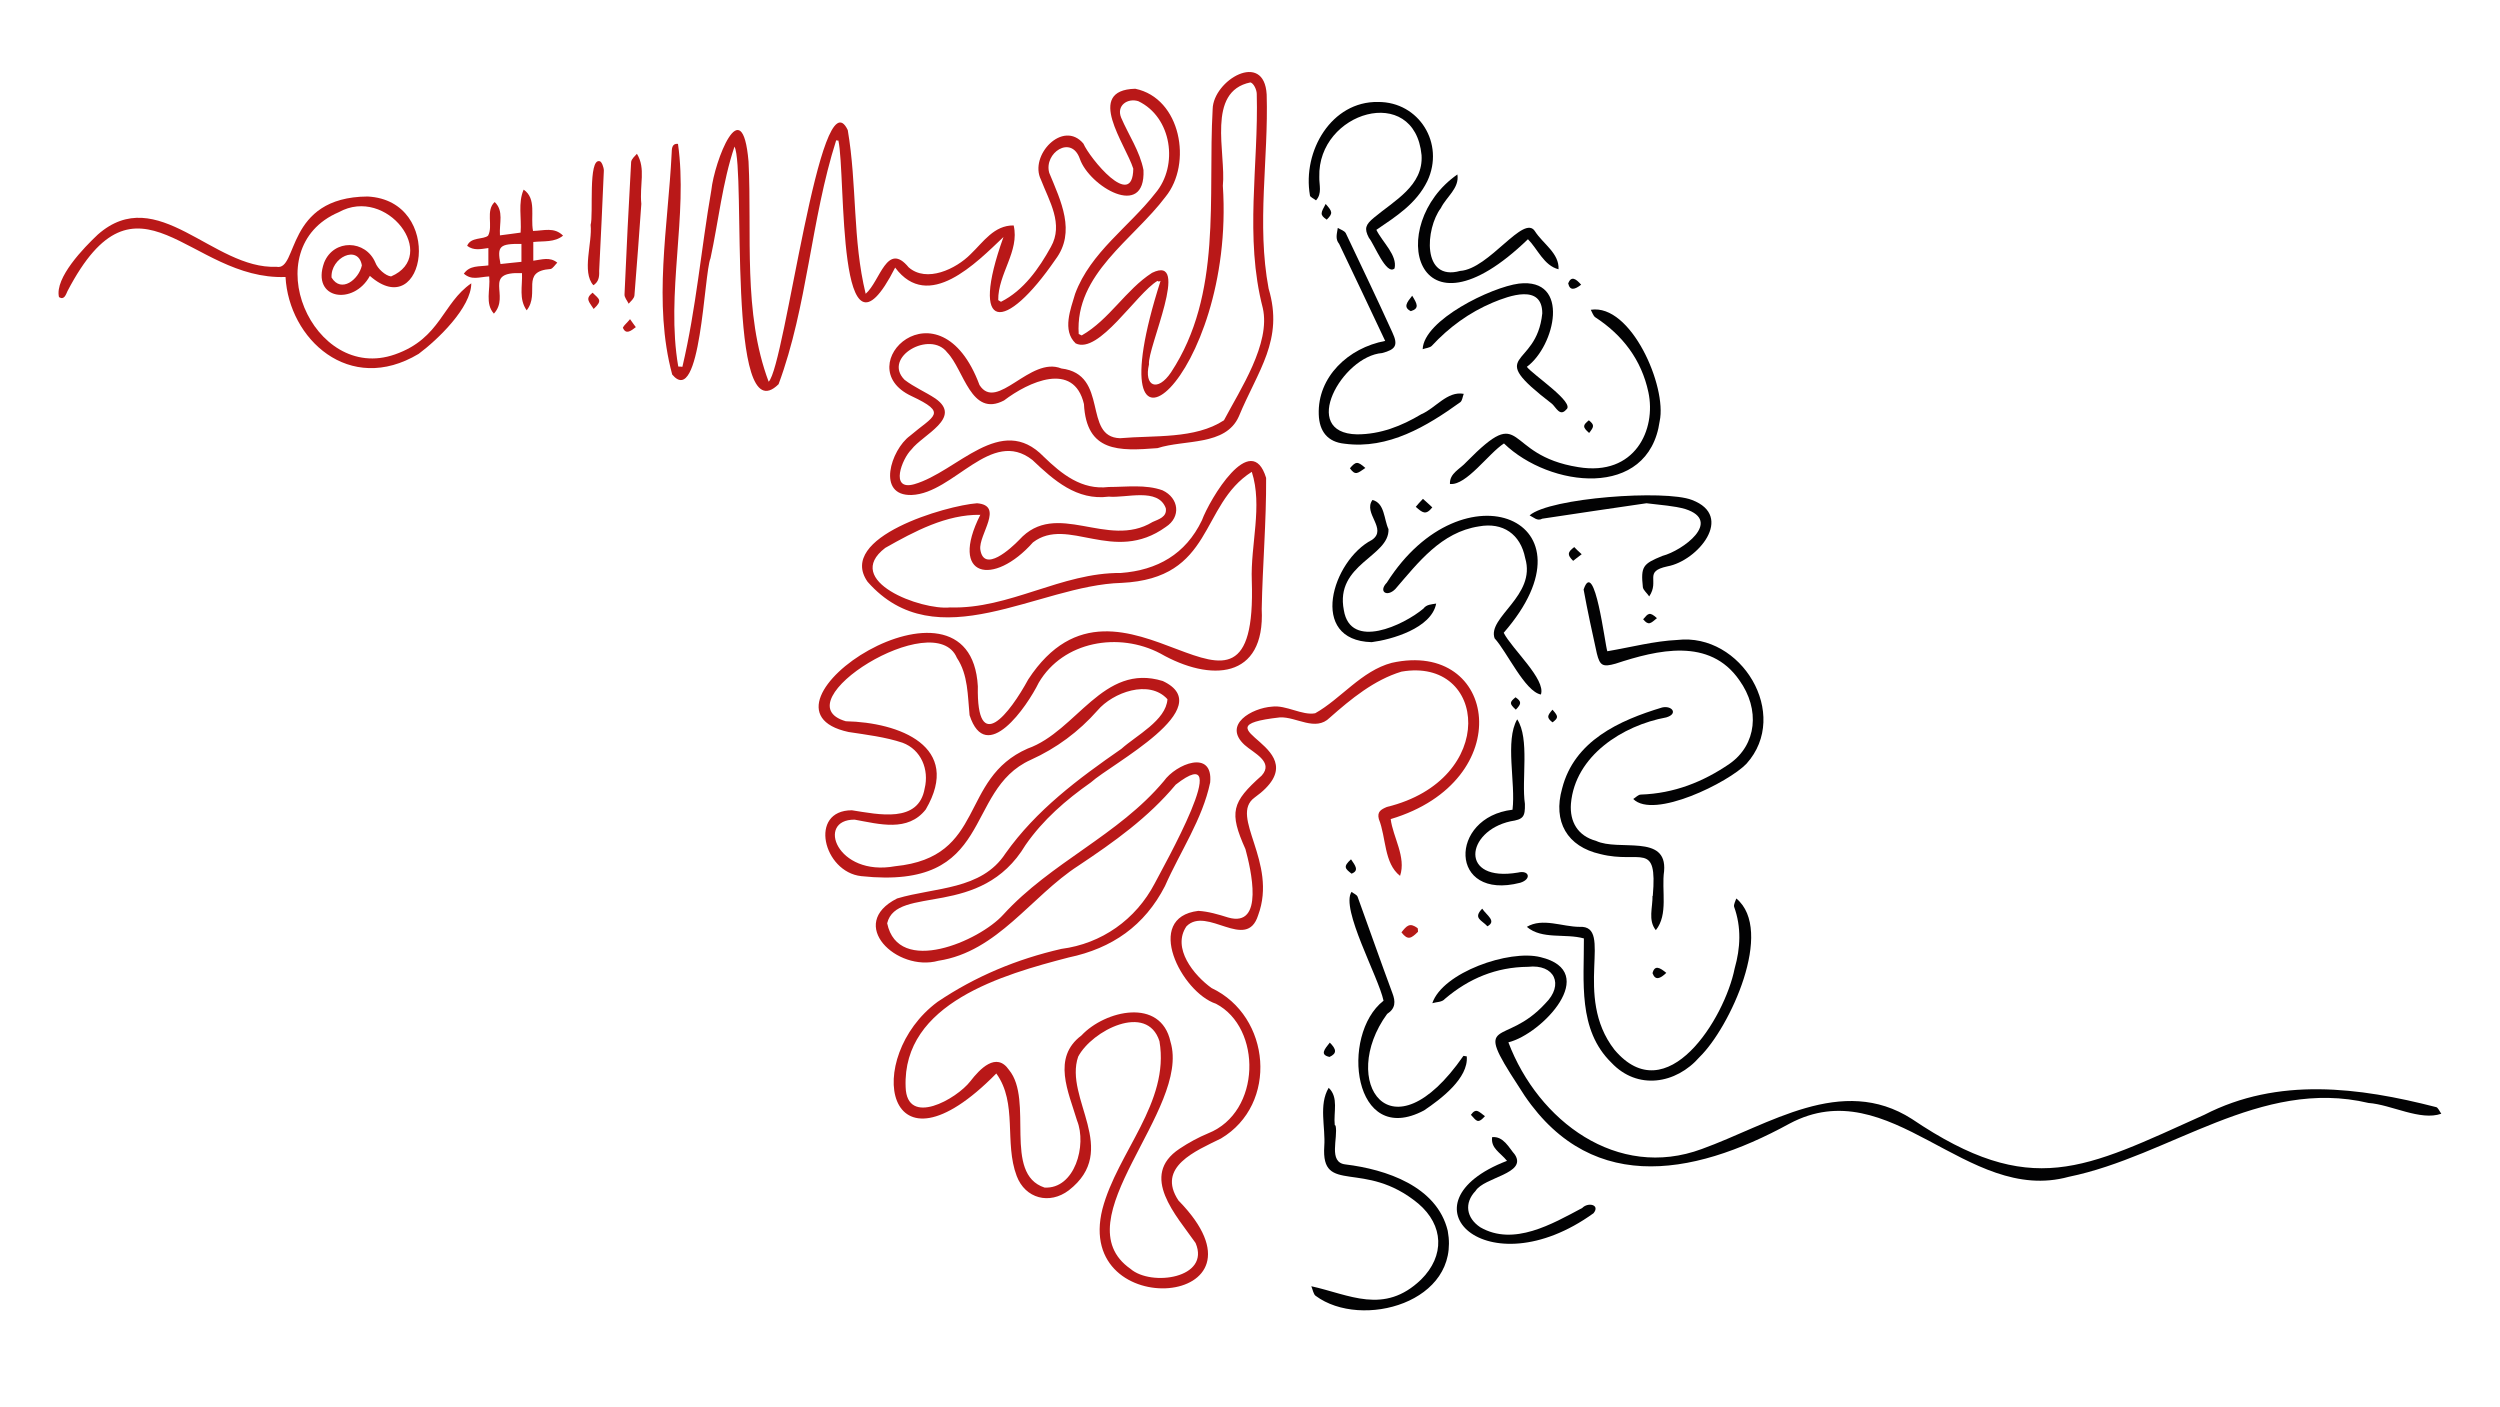
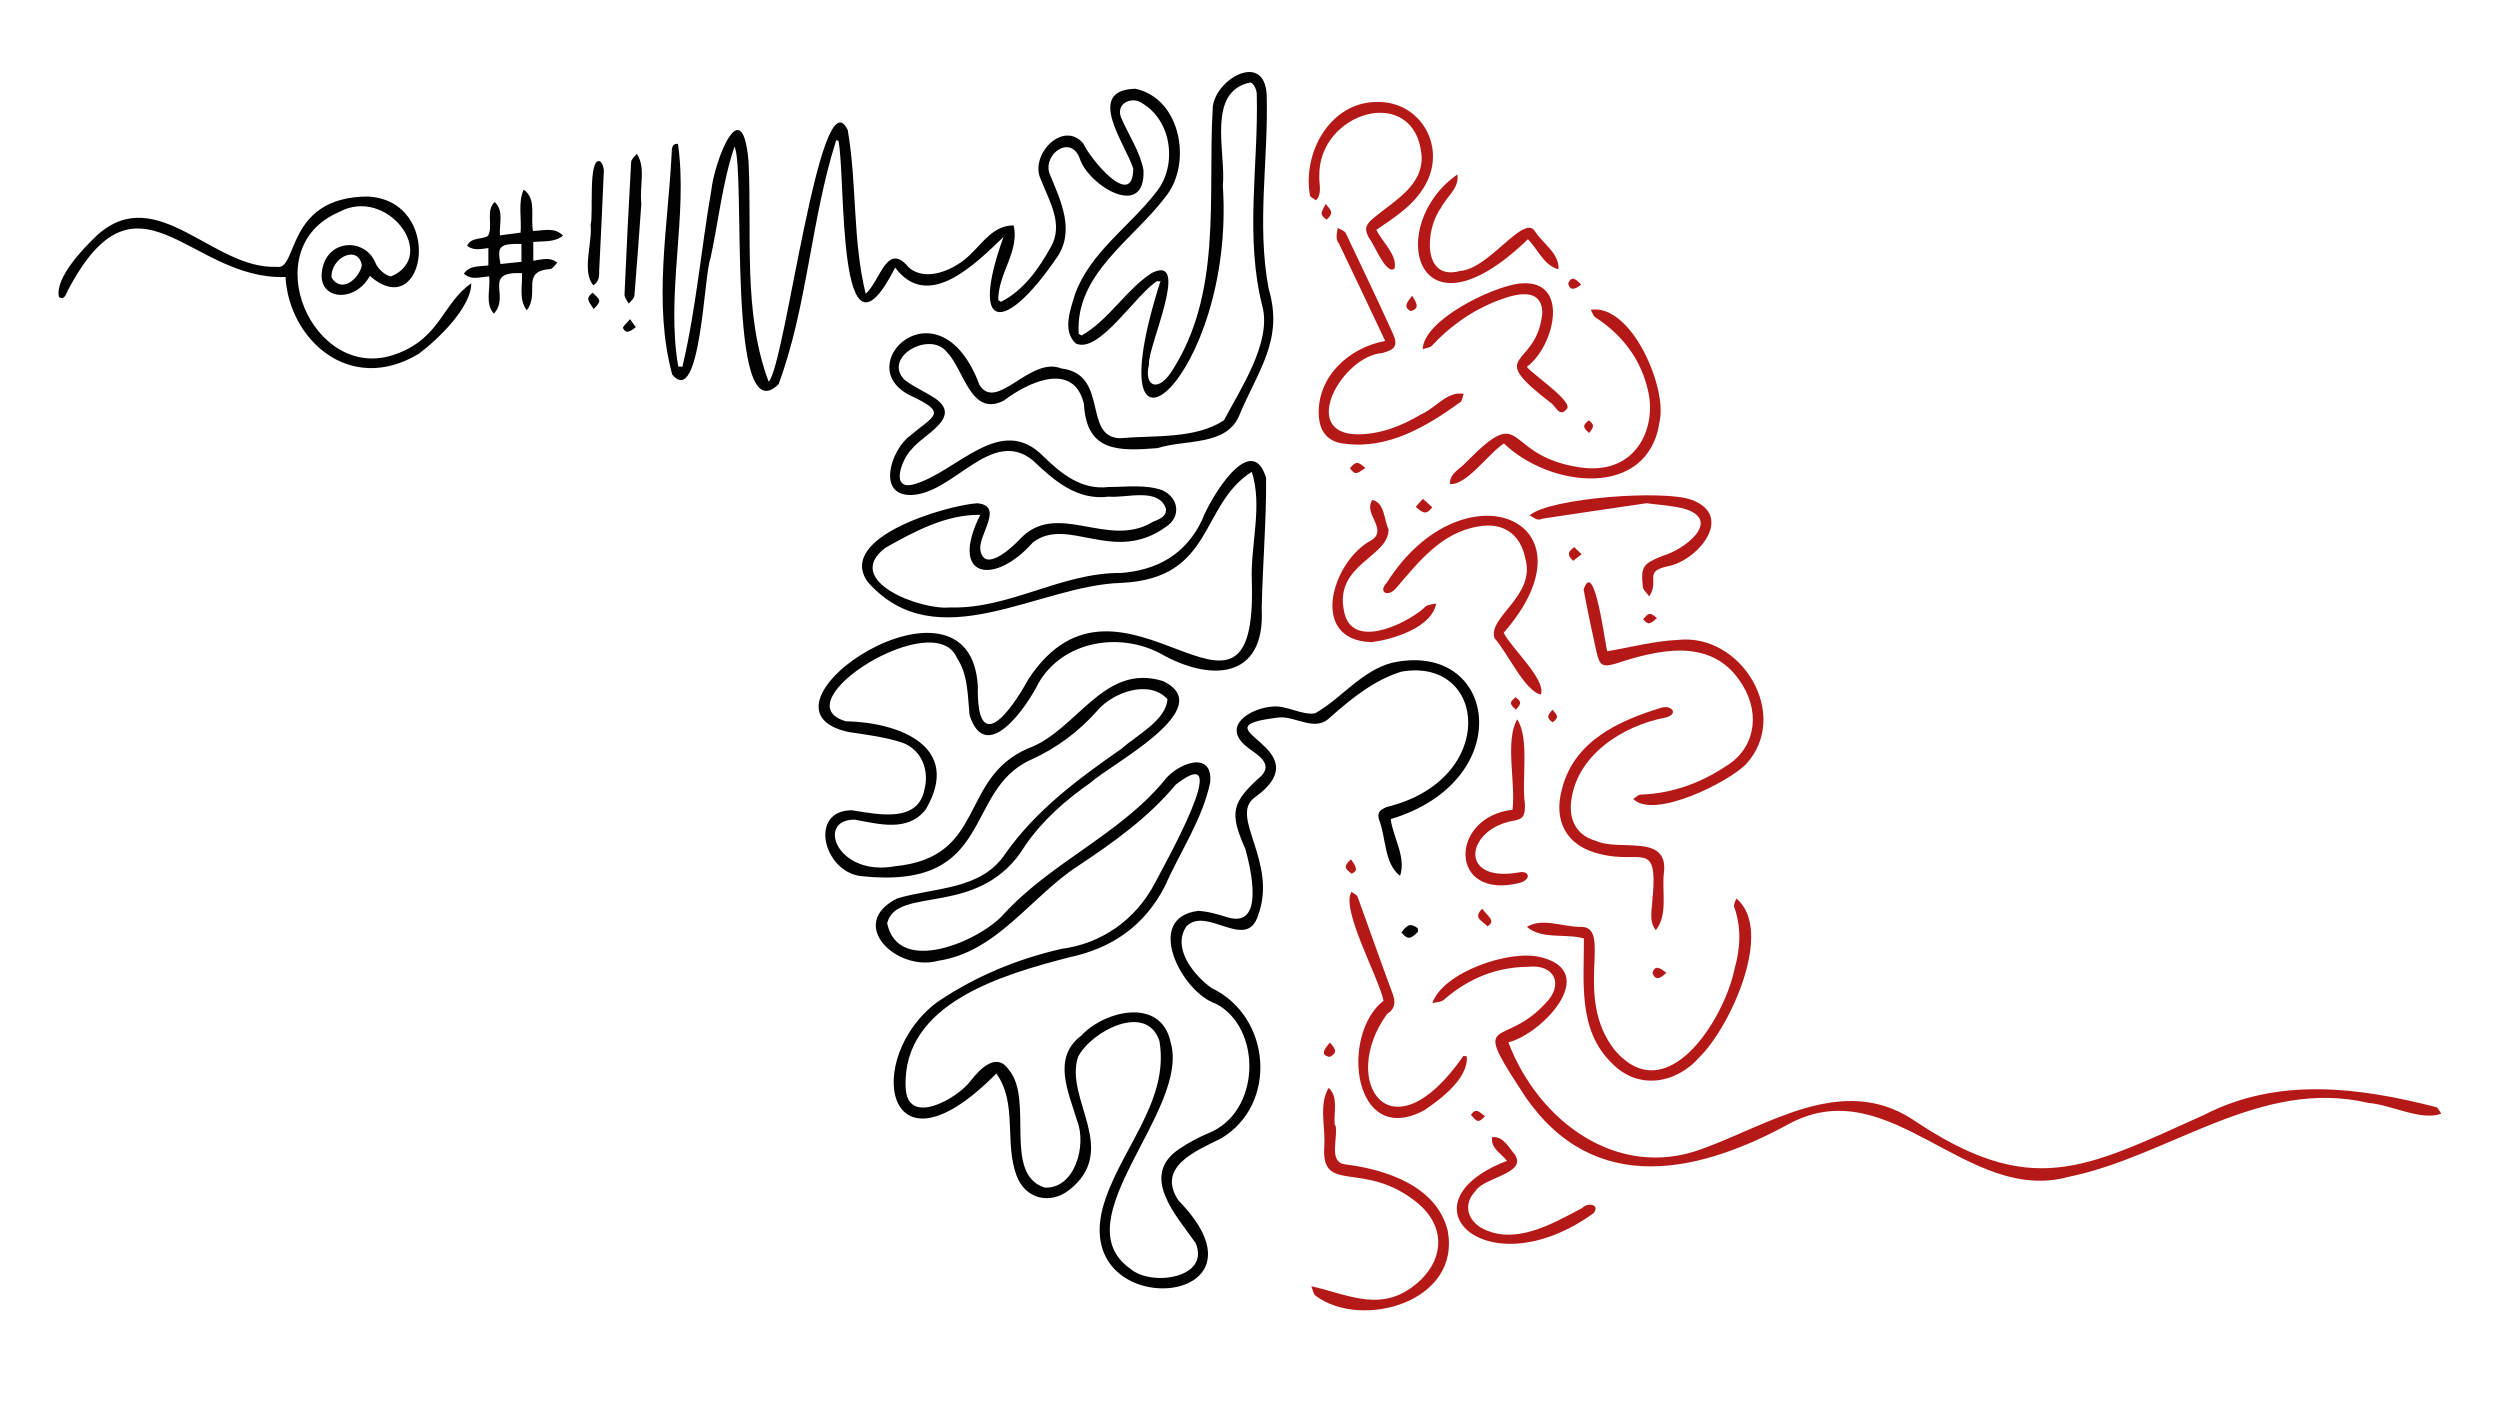
<svg xmlns="http://www.w3.org/2000/svg" version="1.1" id="Capa_1" x="0px" y="0px" viewBox="0 0 907.1 510.2" style="enable-background:new 0 0 907.1 510.2;" xml:space="preserve">
  <style type="text/css">
- 	.st0{fill:#B91818;}
- 	.st1{fill:#020203;}
- 	.st2{fill:#B51917;}
+ 	.st0{fill:#020203;}
+ 	.st1{fill:#B51917;}
</style>
  <g id="Capa_1_00000047757810298770706470000016981699959906122687_">
-     <path class="st0" d="M420,101.9c-7.7,4.6-21.3,26.8-29.7,22.7c-5-4.7-1.8-12.5-0.2-18c5.6-15.1,19.6-24.3,29.1-36.5   c8.5-10,6-27.6-6.2-33.4c-3.9-1.2-8,1.6-6.2,6c2.7,6.3,6.8,12.2,8.1,19c0.8,18.1-19.7,5.9-23.1-4.1c-3.1-8.8-13.1-2.1-11.1,5.1   c4.2,10.2,9.8,21.4,2.3,31.4c-18.4,26.8-31.4,26.7-18.9-8.1c-9.9,9.4-27.2,27.3-39.3,11.1c-21.4,42.1-17.8-33.7-20.6-46.1   c-0.2,0-0.6,0-0.8-0.1c-9.2,28.9-10.4,60.2-20.9,88.5c-19.1,18.9-11.8-78.3-16-86.2c-4.4,13.1-5.8,27.1-8.7,40.5   c-2.4,5.6-3.5,54.6-13.9,42.2c-7-26-1.5-53.7-0.2-80.2c0.1-1.5-0.1-3.7,2.3-3.5c3.7,25.9-4.5,54.3,0.1,80.8c0.5,0,1,0,1.5,0.1   c5-21.2,6.8-42.8,10.5-64.1c1.1-10.4,11.2-36.9,13.5-10.4c1.3,26.5-2.1,54.9,7.3,79.9c6-5.8,18.7-112.4,28.7-91.3   c3.4,19.9,1.7,39.7,6.5,59.4c5.3-4.6,7.7-19.2,15.6-9.6c6.5,5.7,17.2,0.6,22.5-4.8c4.6-4.4,8.5-10.5,15.6-10.4   c2.2,9.4-5.7,17.5-5.6,27.1c0.4,0.2,0.7,0.5,1,0.6c8.2-4.1,13.8-12.1,18.1-19.9c4.7-8.3-0.6-16.6-3.6-24.4   c-4.4-8.8,8-21.9,15.4-13.1c2.3,5.3,17.9,24.4,18.1,9.1c-2.8-8.9-17.7-28.5,0.7-29c16.6,3.4,20.8,27.2,11,39.2   C411.2,87,390,99.4,391.4,121.2c0.4,0.1,0.7,0.4,1.1,0.5c10-5.7,16-16.6,25.5-22.7c14.3-7-1.8,27.3-1.1,33.2c-1.9,8,3.1,10.2,8,2.9   c18.7-28.4,13.3-63.5,15.1-95.5c0.2-10.5,18.7-21.4,19.6-5.3c0.7,23.5-3.7,46.9,0.7,70.4c5.6,18.7-3.9,29.7-10.8,46.4   c-4.8,10.8-19.7,8.3-29.5,11.5c-14.1,1.1-25.8,1.5-26.7-16c-3.7-15.7-20.2-8-29-1.3c-12,6.3-14.5-11.1-20.6-17.4   c-6.2-8.2-23.6,1.7-15.5,9.9c3.5,2.7,7.6,4.4,11.2,6.8c10,7-4.6,13.1-8.7,18.5c-3.4,3.3-8,15.1,1,12.6c15.7-4.5,31.4-26.1,47-10   c6.5,6.3,13.8,12.2,23.6,11c6.4,0,13.4-1,19.5,1.2c6,2.8,6.8,9.7,1.2,13.3c-19,13.7-35.5-4.1-48.2,5.6   c-14.3,16.1-30.6,12.8-19.1-10c-12.3-0.2-23.9,6-34.5,12c-15.7,12,13.1,22.7,23.5,21.6c21.5,0.7,40.4-12.7,62-12.5   c13.2-1,23.5-6.8,29.4-19.1c2.8-7.6,17.9-33.1,23.3-15.4c0.1,15.8-1.3,31.8-1.6,47.6c1.3,25.6-18.6,26.5-36.8,16.1   c-15-7.9-35.2-4.5-44.1,10.6c-4.2,8.6-19.1,30.3-25.1,11.8c-0.7-7-0.5-14.7-4.6-20.8c-8-19-64.1,16.2-40.3,23   c19.3,0.4,42.4,9.1,29,32c-6.5,8.3-16.9,5.3-25.8,3.7c-14.1-0.1-6.5,20.8,14.7,16.9c33.2-3.3,23-31.7,48.1-42.7   c17.8-6.3,27.3-31.2,49-24.5c20.7,9.7-18.6,30-26.1,36.8c-9.1,6.4-17.3,13.5-23.7,22.7c-16.2,27.1-46.8,14.3-50.2,28.4   c4,19.2,33.4,6.5,42.1-3.1c17.3-19,41.8-28.8,58.3-48.5c4.4-6.2,17.9-11.7,16.8,0.5c-2.8,13.4-10.9,25.1-16.4,37.6   c-7.4,14.4-19.2,22.6-34.9,25.9c-23.9,6.2-60.4,16.6-59.2,47c0.4,14.6,18.5,4.4,23.5-2.1c3.4-4.4,9.4-10.8,14-4.1   c9.1,11-2.3,37.7,12.9,42.7c11,0.6,15.4-15.4,11.8-24.3c-3.1-10.4-9.2-22.8,1.6-30.9c8.5-9.1,28.8-13.9,32.3,2.3   c7.5,24.7-39.8,64.7-14.5,82.4c7.5,6.5,29.1,3.4,23.6-9.4c-6.9-9.9-20.6-24.4-5.8-34.2c3.3-2.2,6.8-4.1,10.4-5.6   c19.3-7.7,19.5-38.3,2.8-47c-12.5-4.1-26.4-31.3-6.4-33.7c3.6,0.2,7.3,1.3,10.8,2.4c13.4,3.9,8.2-17.8,6.3-24.8   c-6-13.4-5-17,5.9-26.7c4.5-5-3-8.2-6.2-11.1c-8.1-7.4,2.7-13.4,9.9-13.9c5.1-0.7,11,3.3,15.7,2.4c9.3-5.2,16.8-15.4,27.8-18.3   c38.4-8.5,46.1,42.8-0.4,56.7c0.8,6.5,5.7,13.8,3.4,20.6c-5.9-4.6-5-13.9-7.7-20.6c-0.7-2.7,0.8-3.5,2.9-4.4   c40.6-9.9,36.4-54.5,5.3-49.1c-9.9,3-18.3,9.9-26,16.7c-5.2,5.2-12.1-0.4-18.1-0.1c-33,3.7,16.7,10.5-9.2,29.1   c-9.3,6.8,8.5,23.3,1.3,42.7c-4.2,13.3-18.6-3.5-26,4c-5.4,7.9,2.7,17.8,9.1,22.4c21.6,10.2,24.3,42.2,3.4,54.6   c-9.1,4.5-23.5,10.3-15.4,22.5c38,38.8-38.1,44.9-27.6,3.1c5.4-20.6,24.5-38.6,20.7-60.9c-4.5-14.1-24.5-3.9-29.5,5.6   c-5.2,15.2,15.4,33.9-3.4,48.5c-7,5.3-15.8,3-18.9-5.2c-4.6-12.1,0.4-26.4-7.4-37.2c-40.4,41.1-48.6-5.8-21.3-26   c13.8-9.3,28.8-15.5,44.9-19.2c14.6-1.9,27-10.6,33.9-23.8c2.7-5.3,29.9-53.2,7.6-35.8c-10,12-22.4,20.8-35.3,29.4   c-17.2,11.1-29.3,31.2-50.8,34.5c-15.1,4.2-33.4-13.3-15-22.6c13.7-4.1,30.6-3,39.3-16.3c11.2-15.8,26.4-27.1,42.1-38   c5.3-4.8,16.2-10.3,16.7-18c-6.6-7.3-19.8-2.5-25.4,4.1c-6.8,7.7-14.9,13.7-24.2,17.9c-24.8,11.2-12.7,47.4-61.5,42.2   c-13.8-1.5-19.2-23.9-3.4-23.9c9.7,1.5,24.2,4.8,26.4-7.9c1.7-6.9-1.3-14.1-8-16.6c-6.3-2.1-13.1-2.9-19.6-3.9   c-40.3-8.7,44.2-64.9,46.9-16.6c-0.5,25.6,11.6,9.8,18.3-2.5c33.6-51.3,83.4,34.1,81.1-35.8c-0.5-13.1,4-27.1,0-39.5   c-19.1,12.1-13.5,38.7-47.3,40.3c-30.1,0.8-67.1,28-92.1-0.4c-11.4-16.2,28.7-27.7,39.7-28.5c10,0.8,0.5,11.4,1.2,16.8   c1.3,8.6,11.1-0.4,14.1-3.5c13.5-14.9,32,3.5,48.4-6.5c2.2-1,5.3-1.8,4.8-5c-2.8-7.6-14.4-3.6-20.7-4.2   c-11.6,1.5-19.9-5.9-27.7-13.3c-15-11.8-28.5,12.1-43.8,12.7c-12.9,0.4-7.5-16.4-0.7-21.4c8.8-7.5,14-8.2,0.6-14.5   c-23.3-10.9,10.2-43,24.7-4c6.3,9.9,18.4-10.6,29.7-6c17.5,2.1,7.6,24.9,21.3,25.3c12.3-1.1,27.2,0.4,37.7-6.5   c5.9-11.2,17-27.8,14.1-40.7C451.5,86,456.7,60,456,34.1c0-1.5-1.1-3.9-2.3-4.2c-16.1,3.3-8.8,25.6-10,37.5   c4.6,70-48,113.8-22.6,34.5C420.4,102.3,420.2,102.1,420,101.9z" />
+     <path class="st0" d="M420,101.9c-7.7,4.6-21.3,26.8-29.7,22.7c-5-4.7-1.8-12.5-0.2-18c5.6-15.1,19.6-24.3,29.1-36.5   c8.5-10,6-27.6-6.2-33.4c-3.9-1.2-8,1.6-6.2,6c2.7,6.3,6.8,12.2,8.1,19c0.8,18.1-19.7,5.9-23.1-4.1c-3.1-8.8-13.1-2.1-11.1,5.1   c4.2,10.2,9.8,21.4,2.3,31.4c-18.4,26.8-31.4,26.7-18.9-8.1c-9.9,9.4-27.2,27.3-39.3,11.1C303.4,139.2,307,63.4,304.2,51   c-0.2,0-0.6,0-0.8-0.1c-9.2,28.9-10.4,60.2-20.9,88.5c-19.1,18.9-11.8-78.3-16-86.2c-4.4,13.1-5.8,27.1-8.7,40.5   c-2.4,5.6-3.5,54.6-13.9,42.2c-7-26-1.5-53.7-0.2-80.2c0.1-1.5-0.1-3.7,2.3-3.5c3.7,25.9-4.5,54.3,0.1,80.8c0.5,0,1,0,1.5,0.1   c5-21.2,6.8-42.8,10.5-64.1c1.1-10.4,11.2-36.9,13.5-10.4c1.3,26.5-2.1,54.9,7.3,79.9c6-5.8,18.7-112.4,28.7-91.3   c3.4,19.9,1.7,39.7,6.5,59.4c5.3-4.6,7.7-19.2,15.6-9.6c6.5,5.7,17.2,0.6,22.5-4.8c4.6-4.4,8.5-10.5,15.6-10.4   c2.2,9.4-5.7,17.5-5.6,27.1c0.4,0.2,0.7,0.5,1,0.6c8.2-4.1,13.8-12.1,18.1-19.9c4.7-8.3-0.6-16.6-3.6-24.4   c-4.4-8.8,8-21.9,15.4-13.1c2.3,5.3,17.9,24.4,18.1,9.1c-2.8-8.9-17.7-28.5,0.7-29c16.6,3.4,20.8,27.2,11,39.2   c-11.7,15.6-32.9,28-31.5,49.8c0.4,0.1,0.7,0.4,1.1,0.5c10-5.7,16-16.6,25.5-22.7c14.3-7-1.8,27.3-1.1,33.2c-1.9,8,3.1,10.2,8,2.9   c18.7-28.4,13.3-63.5,15.1-95.5c0.2-10.5,18.7-21.4,19.6-5.3c0.7,23.5-3.7,46.9,0.7,70.4c5.6,18.7-3.9,29.7-10.8,46.4   c-4.8,10.8-19.7,8.3-29.5,11.5c-14.1,1.1-25.8,1.5-26.7-16c-3.7-15.7-20.2-8-29-1.3c-12,6.3-14.5-11.1-20.6-17.4   c-6.2-8.2-23.6,1.7-15.5,9.9c3.5,2.7,7.6,4.4,11.2,6.8c10,7-4.6,13.1-8.7,18.5c-3.4,3.3-8,15.1,1,12.6c15.7-4.5,31.4-26.1,47-10   c6.5,6.3,13.8,12.2,23.6,11c6.4,0,13.4-1,19.5,1.2c6,2.8,6.8,9.7,1.2,13.3c-19,13.7-35.5-4.1-48.2,5.6   c-14.3,16.1-30.6,12.8-19.1-10c-12.3-0.2-23.9,6-34.5,12c-15.7,12,13.1,22.7,23.5,21.6c21.5,0.7,40.4-12.7,62-12.5   c13.2-1,23.5-6.8,29.4-19.1c2.8-7.6,17.9-33.1,23.3-15.4c0.1,15.8-1.3,31.8-1.6,47.6c1.3,25.6-18.6,26.5-36.8,16.1   c-15-7.9-35.2-4.5-44.1,10.6c-4.2,8.6-19.1,30.3-25.1,11.8c-0.7-7-0.5-14.7-4.6-20.8c-8-19-64.1,16.2-40.3,23   c19.3,0.4,42.4,9.1,29,32c-6.5,8.3-16.9,5.3-25.8,3.7c-14.1-0.1-6.5,20.8,14.7,16.9c33.2-3.3,23-31.7,48.1-42.7   c17.8-6.3,27.3-31.2,49-24.5c20.7,9.7-18.6,30-26.1,36.8c-9.1,6.4-17.3,13.5-23.7,22.7c-16.2,27.1-46.8,14.3-50.2,28.4   c4,19.2,33.4,6.5,42.1-3.1c17.3-19,41.8-28.8,58.3-48.5c4.4-6.2,17.9-11.7,16.8,0.5c-2.8,13.4-10.9,25.1-16.4,37.6   c-7.4,14.4-19.2,22.6-34.9,25.9c-23.9,6.2-60.4,16.6-59.2,47c0.4,14.6,18.5,4.4,23.5-2.1c3.4-4.4,9.4-10.8,14-4.1   c9.1,11-2.3,37.7,12.9,42.7c11,0.6,15.4-15.4,11.8-24.3c-3.1-10.4-9.2-22.8,1.6-30.9c8.5-9.1,28.8-13.9,32.3,2.3   c7.5,24.7-39.8,64.7-14.5,82.4c7.5,6.5,29.1,3.4,23.6-9.4c-6.9-9.9-20.6-24.4-5.8-34.2c3.3-2.2,6.8-4.1,10.4-5.6   c19.3-7.7,19.5-38.3,2.8-47c-12.5-4.1-26.4-31.3-6.4-33.7c3.6,0.2,7.3,1.3,10.8,2.4c13.4,3.9,8.2-17.8,6.3-24.8   c-6-13.4-5-17,5.9-26.7c4.5-5-3-8.2-6.2-11.1c-8.1-7.4,2.7-13.4,9.9-13.9c5.1-0.7,11,3.3,15.7,2.4c9.3-5.2,16.8-15.4,27.8-18.3   c38.4-8.5,46.1,42.8-0.4,56.7c0.8,6.5,5.7,13.8,3.4,20.6c-5.9-4.6-5-13.9-7.7-20.6c-0.7-2.7,0.8-3.5,2.9-4.4   c40.6-9.9,36.4-54.5,5.3-49.1c-9.9,3-18.3,9.9-26,16.7c-5.2,5.2-12.1-0.4-18.1-0.1c-33,3.7,16.7,10.5-9.2,29.1   c-9.3,6.8,8.5,23.3,1.3,42.7c-4.2,13.3-18.6-3.5-26,4c-5.4,7.9,2.7,17.8,9.1,22.4c21.6,10.2,24.3,42.2,3.4,54.6   c-9.1,4.5-23.5,10.3-15.4,22.5c38,38.8-38.1,44.9-27.6,3.1c5.4-20.6,24.5-38.6,20.7-60.9c-4.5-14.1-24.5-3.9-29.5,5.6   c-5.2,15.2,15.4,33.9-3.4,48.5c-7,5.3-15.8,3-18.9-5.2c-4.6-12.1,0.4-26.4-7.4-37.2c-40.4,41.1-48.6-5.8-21.3-26   c13.8-9.3,28.8-15.5,44.9-19.2c14.6-1.9,27-10.6,33.9-23.8c2.7-5.3,29.9-53.2,7.6-35.8c-10,12-22.4,20.8-35.3,29.4   c-17.2,11.1-29.3,31.2-50.8,34.5c-15.1,4.2-33.4-13.3-15-22.6c13.7-4.1,30.6-3,39.3-16.3c11.2-15.8,26.4-27.1,42.1-38   c5.3-4.8,16.2-10.3,16.7-18c-6.6-7.3-19.8-2.5-25.4,4.1c-6.8,7.7-14.9,13.7-24.2,17.9c-24.8,11.2-12.7,47.4-61.5,42.2   c-13.8-1.5-19.2-23.9-3.4-23.9c9.7,1.5,24.2,4.8,26.4-7.9c1.7-6.9-1.3-14.1-8-16.6c-6.3-2.1-13.1-2.9-19.6-3.9   c-40.3-8.7,44.2-64.9,46.9-16.6c-0.5,25.6,11.6,9.8,18.3-2.5c33.6-51.3,83.4,34.1,81.1-35.8c-0.5-13.1,4-27.1,0-39.5   c-19.1,12.1-13.5,38.7-47.3,40.3c-30.1,0.8-67.1,28-92.1-0.4c-11.4-16.2,28.7-27.7,39.7-28.5c10,0.8,0.5,11.4,1.2,16.8   c1.3,8.6,11.1-0.4,14.1-3.5c13.5-14.9,32,3.5,48.4-6.5c2.2-1,5.3-1.8,4.8-5c-2.8-7.6-14.4-3.6-20.7-4.2   c-11.6,1.5-19.9-5.9-27.7-13.3c-15-11.8-28.5,12.1-43.8,12.7c-12.9,0.4-7.5-16.4-0.7-21.4c8.8-7.5,14-8.2,0.6-14.5   c-23.3-10.9,10.2-43,24.7-4c6.3,9.9,18.4-10.6,29.7-6c17.5,2.1,7.6,24.9,21.3,25.3c12.3-1.1,27.2,0.4,37.7-6.5   c5.9-11.2,17-27.8,14.1-40.7C451.5,86,456.7,60,456,34.1c0-1.5-1.1-3.9-2.3-4.2c-16.1,3.3-8.8,25.6-10,37.5   c4.6,70-48,113.8-22.6,34.5C420.4,102.3,420.2,102.1,420,101.9z" />
    <path class="st1" d="M547.3,378.2c10.8,28.5,39.5,50.1,70.2,38.7c24.4-8.8,50.7-27.2,76.2-10.9c43.4,29.3,62.5,18.1,106.1-1.5   c26.8-13.8,56.1-10,84.1-2.8c0.7,0.1,1.3,1.6,1.9,2.4c-7.6,2.7-18.1-3.3-26.4-3.9c-39.3-9.3-72.1,19.3-108.8,26.8   c-37.1,10.2-64.7-38.8-101.3-19.3c-35.8,19.6-74.1,26.1-98.4-13.7c-17-26-5-13.7,9.8-29.9c6.9-6.8,3.4-14.4-6.3-13.3   c-11.5,0.1-21.4,4.2-30.1,11.6c-1.1,1.3-3,1.1-4.6,1.6c3.7-11.1,27.9-19.6,39.3-16.7C580.9,352.6,559.5,375.2,547.3,378.2z" />
    <path class="st0" d="M103.6,100.5c-34.9,1.3-53.7-43.5-79.1,5.1c-0.6,1.3-1.2,3.4-3.1,2.2c-1.6-7,9.1-18,14.1-22.7   c21.6-19,41.8,12.7,64.8,11.7c8,1.7,3-25.3,33.1-25.5c28.2,1.5,20.9,46.5,0.8,28.8c-5.8,10.8-21.4,8.7-16.6-4.8   c3.5-8.7,15.1-8.3,18.6,0c0.8,2.2,3.7,4.8,5.7,5c17.5-7.5-1.5-33-19-23.3c-30.6,13.1-9.4,62.1,20.4,51.6   c16.6-5.8,17.2-18.6,27.7-25.8c0,8.7-12.1,20.4-19.1,25.6C126.7,143.5,104.8,122.9,103.6,100.5z M120.3,100.7   c3.5,5.8,9.9,0.7,11-4.4C130,88.6,119.9,93.4,120.3,100.7z" />
    <path class="st1" d="M574.7,340.5c-6.8-1.9-15.2,0.5-20.7-4.2c5.7-3.4,12.9,0,19.2,0c12.5-0.6-2.7,25,12.6,44.6   c19,22.5,40-11.4,43.6-29.5c2.1-7.4,2.5-14.9-0.2-22.4c-0.2-0.8,0.5-2.1,0.8-3c14,11.6-2.4,46.9-13.3,57.5   c-8.6,9.9-22.6,12.1-32,2.1C572.4,373.6,574.8,356.1,574.7,340.5z" />
    <path class="st1" d="M583.2,236.3c8.8-1.5,17-3.7,25.4-4.1c23.2-2.7,41.2,27,25.1,44.9c-6.5,6.8-33.7,20.3-41.1,12.8   c1-0.6,1.8-1.6,2.8-1.6c12-0.4,22.6-4.6,32.2-11.2c9.8-6.9,11.1-19.7,3.5-30.3c-10.8-15.6-29.7-11-44.9-6c-4.6,1.3-5.7,0.8-6.8-3.7   c-1.7-7.7-3.4-15.5-4.8-23.2C578.6,202,582.4,234.3,583.2,236.3z" />
    <path class="st1" d="M502.6,123.7c-5.7-12-11.1-23.6-16.7-35.2c-1.5-1.8-0.8-3.7-0.5-5.8c1,0.6,2.4,1,2.9,1.9   c5.7,12,11.4,23.9,16.9,36c2.2,4.7,1.2,6.2-3.7,7.5c-14.5,1.1-30.2,29.1-9.1,29.5c8.5,0,16.1-3,23.3-7.3c5.2-2.2,9.4-8.5,15.4-7.4   c-0.4,1-0.5,2.4-1.2,3c-12.2,8.8-26.2,17.2-42,15.1c-6.2-0.6-9.2-4.5-9.4-10.6C478,136.8,489.2,126.2,502.6,123.7z" />
    <path class="st1" d="M484.6,408.4c1,4.5-2.8,13.4,3.6,14.1c14.7,1.8,33.2,7.9,37.1,24.1c4.8,26-31.3,35.9-47.9,23.6   c-0.8-0.5-1.1-2.3-1.6-3.5c13.7,3,26.4,10.5,39.8-2.4c8.7-8.6,8.3-19.7-1-27.6c-19.7-16.3-35.3-2.8-34.1-20.8   c0.5-6.9-2.1-15,1.6-21.2c3.7,3.5,1.7,8.9,2.2,13.5C484.5,408.4,484.5,408.4,484.6,408.4z" />
    <path class="st1" d="M545.7,160.9c-5.6,3.6-13.7,15.4-19.6,14.7c-0.2-3.9,3.7-5.4,6-8c21.6-21.9,12.8-2.5,40.6,1.9   c20.6,3.4,28.3-13.7,25.4-27.2c-2.5-11.7-9.3-20.7-19.3-27.2c-0.7-0.5-1.1-1.8-1.6-2.7c14.6-2.3,27.7,27.9,25,40.4   C598.2,181.4,562.2,176.9,545.7,160.9z" />
    <path class="st0" d="M193.4,83.8c4-0.1,7.7-1.5,10.9,1.7c-3.1,2.5-6.9,1.9-10.8,2.3c0,2.3,0,4.2,0,6.8c3.1-0.4,6-1.5,8.7,0.7   c-0.8,0.8-1.6,2.1-2.4,2.3c-11.2,0.8-3.7,8.7-8.7,15c-2.9-4.1-1.5-8.7-1.7-13.5c-14.6-0.6-4.1,8.1-10.2,14.7   c-3.3-3.7-1.2-8.7-1.7-13.5c-3.7,0.2-6.3,1.5-9.2-1c2.2-3.1,5.4-2.5,8.9-3c0-2.1,0-4,0-6.3c-2.9,0.4-5.3,1-7.7-0.8   c1.3-3.3,5.9-2.2,7.6-3.7c1.9-3.5-1-9.1,2.4-12.2c3.4,3.3,1.6,7.6,1.9,12.1c2.7-0.4,5-0.6,7.5-1c0.4-5.3-1-10.8,1.1-15.6   C194.8,72.1,192.4,78.5,193.4,83.8z M189.2,88.5c-7.9-0.1-8.9,0.8-7.6,7.3c2.4-0.2,5-0.6,7.6-0.8C189.2,92.6,189.2,90.7,189.2,88.5   z" />
    <path class="st1" d="M545.6,229.6c3,5.9,15.4,16.9,13.5,22.4c-5.8-1.1-12.3-15.5-16.8-20.4c-2.7-7.7,15.2-15.4,11.1-29.1   c-1.7-8.7-8.1-13.1-16.8-11.5c-13.7,2.1-22,13.1-30.3,22.7c-3,3.1-6.3,1-3.1-2.3C530.8,167.8,581.3,188.6,545.6,229.6z" />
    <path class="st1" d="M499.4,83.4c2.2,4.5,7.7,9.2,6.6,14c-3,2.7-7.4-8.9-9.3-11.1c-1.8-3.4-1.2-4.8,1.8-7.3   c7.4-6.2,18-11.6,17.3-22.7c-2.5-26.2-37.8-15.8-37.1,7.9c-0.1,2.9,1.1,6-1.2,8.5c-0.7-0.6-2.2-1.2-2.2-1.8   c-2.8-16.2,7.9-34.2,24.7-33.9c14.9-0.1,24.3,15.1,17.9,28.7C513.9,73.9,506.6,78.5,499.4,83.4z" />
    <path class="st1" d="M599.7,325.1c1.7-20.3-4.4-11.5-19-15.2c-12.1-2.7-17.3-11.8-13.9-23.8c4.4-17.3,20.7-24.7,36.3-29.4   c3.6-0.8,5.9,2.3,1.5,3.6c-15.8,2.9-33.1,13.9-34.6,31.3c-0.5,6.6,2.5,11.7,9.1,13.5c8.2,3.9,25.9-2.7,24.7,11   c-1,7,1.6,15.7-3,21.4c-2.9-3.6-1.1-8.2-1.2-12.6C599.6,325.1,599.6,325.1,599.7,325.1z" />
    <path class="st1" d="M502,363.1c-1.8-8.6-15.7-33.5-11.6-39.5c0.7,0.6,1.9,1,2.2,1.8c4.2,11.6,8.3,23.3,12.6,34.9   c1.2,3.1,1.2,5.6-1.9,7.6c-17.7,24.3,1.2,53.4,27.7,15.2c0.4,0.1,0.8,0.1,1.2,0.2c0.7,7.9-9.4,15.5-15.5,19.6   C490.9,416.6,486.1,375.5,502,363.1z" />
    <path class="st1" d="M597.4,182.6c-12.1,1.8-24.9,3.6-37.8,5.6c-1.8,1-3.1-0.5-4.6-1.2c7.3-6.4,49.2-9.4,58.9-5.6   c15.6,5.9,2.1,22.1-8.9,24.1c-8.8,1.9-2.7,5.1-6.6,10.9c-0.7-1.1-2.1-2.2-2.3-3.3c-0.8-7.6,0-8.5,7.1-11.4   c7.3-1.9,21.9-12.6,8.3-17C607.3,183.5,602.9,183.3,597.4,182.6z" />
    <path class="st1" d="M554,133.1c2.2,2.9,17.7,13.1,14.3,15.5c-2.3,2.7-3.7-0.8-5.2-2.1c-25.1-19.3-5.6-12.1-3.5-32.8   c0-10.8-12-6.4-18-3.9c-8.5,3.6-15.8,8.9-22.1,15.7c-0.7,0.7-2.2,0.8-3.3,1.2c0.4-10.6,24.9-22.5,34.9-23.8   C570,100.7,564.2,125.6,554,133.1z" />
    <path class="st1" d="M554.4,86.8c-41.1,39.7-51.9-5.2-25.6-23.5c0.8,5-4,8.1-6,12.2c-5.6,7.4-7,26.7,7,22.8   c10.6-0.7,23.2-21,27.2-14.3c2.9,4.5,8.8,7.9,8.5,13.7C560.2,96.4,557.9,90.3,554.4,86.8z" />
    <path class="st1" d="M546.8,421.2c-2.5-3.1-5.9-4.5-5.4-8.6c4.1-0.4,6,3.7,8.3,6.4c4.4,6.9-11.2,8.1-14.3,13.1   c-4.2,4.4-3.4,9.8,1.7,13.2c12.1,7,26.1-1.2,37-7c2.1-2.2,6.6-1.2,4.1,1.9C539.5,468.1,506.9,436.5,546.8,421.2z" />
    <path class="st1" d="M497.7,233c-23.2-0.6-14.3-29.7,0.1-37.1c5.8-4-3.4-9.7,0.2-14.5c4.5,1.2,4.1,7,5.8,10.6   c0.4,10-19.5,12.6-16.2,29.4c2.4,14.6,21.8,5.4,28.9-0.6c1.1-1.5,2.9-1.5,4.6-1.8C519.4,228,504.8,232.1,497.7,233z" />
    <path class="st1" d="M548.8,293.8c1.2-9.7-2.8-25.1,1.7-32.8c4.6,7,1.5,21.9,2.8,30.7c0.1,4.7-0.6,5.6-5.2,6.3   c-16.3,3.6-18.7,22.2,2.7,18.6c4.1-1,5,2.4,0.8,3.7C525.6,327,525.6,296.5,548.8,293.8z" />
    <path class="st0" d="M232.7,74c-0.7,10.3-1.6,21.8-2.5,33.2c-0.1,1.1-1.3,2.1-2.1,3c-0.5-1.1-1.6-2.3-1.5-3.4c0.7-16,1.5-32,2.4-48   c0.1-1.1,1.3-2.1,2.1-3C234.4,61.2,232,67,232.7,74z" />
    <path class="st0" d="M214.3,81.6c1.1-3.6-1-24.3,3.3-23.1c0.7,0.1,1.5,2.2,1.5,3.4c-0.5,12.1-1.1,24.3-1.7,36.4   c0.1,2.2-0.2,4-2.1,5.2C211,98.7,215,88,214.3,81.6C214.4,81.6,214.4,81.6,214.3,81.6z" />
-     <path class="st2" d="M514.5,338.1c-2.4,2.3-3.6,3.3-6,0.2c1.9-2.4,3-3.7,5.9-1.5C514.5,337.2,514.5,337.7,514.5,338.1z" />
+     <path class="st0" d="M514.5,338.1c-2.4,2.3-3.6,3.3-6,0.2c1.9-2.4,3-3.7,5.9-1.5C514.5,337.2,514.5,337.7,514.5,338.1z" />
    <path class="st1" d="M516.3,181c1.5,1.3,2.4,2.2,3.4,3.1c-2.4,3-3.6,1.9-6-0.2C514.4,183.1,515,182.3,516.3,181z" />
    <path class="st1" d="M537.8,329.7c1.7,2.5,5.3,4.5,1.9,6.4C537.6,333.8,534.4,333.2,537.8,329.7z" />
    <path class="st0" d="M215.4,112.1c-1.8-2.8-3.1-3.7-0.4-5.9C217.5,108.6,218.7,109,215.4,112.1z" />
    <path class="st1" d="M573.9,201.1c-1.5,1.1-2.3,1.8-3.1,2.4c-2.2-2.2-2.1-3.1,0.4-5C571.8,199.1,572.5,199.9,573.9,201.1z" />
    <path class="st0" d="M228.6,115.8c1,1.3,1.5,2.2,2.1,2.9c-1.7,1.3-3.6,2.9-4.7,0.2C226.4,118,227.4,117.3,228.6,115.8z" />
    <path class="st1" d="M495.4,169.8c-2.8,1.9-3.6,2.9-5.6,0.1C491.9,167.5,492.5,167.2,495.4,169.8z" />
    <path class="st1" d="M482.5,378.3c2.4,2.4,2.7,3.9-0.1,5.2C478.8,382.7,480.6,380.7,482.5,378.3z" />
    <path class="st1" d="M490.2,311.8c1.6,2.3,3,4.1,0.2,5.2C488.1,315.2,487.2,314.5,490.2,311.8z" />
    <path class="st1" d="M512.4,107.3c1.7,2.8,2.8,4.6-0.5,5.6C509.1,111.5,510.4,109.8,512.4,107.3z" />
    <path class="st1" d="M481,74c2.5,2.8,2.7,3.4,0.4,5.7C478.7,77.9,479.3,77.2,481,74z" />
    <path class="st1" d="M604.6,353c-2.2,2.1-4,2.9-5,0.1C600.4,350,602.3,351.1,604.6,353z" />
    <path class="st1" d="M601.2,224.3c-2.3,1.9-3,2.8-5,0.4C598,222.6,598.5,221.8,601.2,224.3z" />
    <path class="st1" d="M573.7,103.3c-2.3,1.8-4.1,2.3-4.7-0.5C570.1,100.1,571.7,101,573.7,103.3z" />
    <path class="st1" d="M538.8,405c-2.7,3-3.1,1.6-5.1-0.5C535.6,401.9,536.5,403.3,538.8,405z" />
    <path class="st1" d="M576.6,157.1c-2.5-2.2-2.3-2.8-0.1-4.6C578.6,154.2,578.4,154.8,576.6,157.1z" />
    <path class="st1" d="M550,257.5c-2.4-2.2-2.3-2.7-0.1-4.5C552.2,254.6,552,255.4,550,257.5z" />
    <path class="st1" d="M563.3,257.5c2.1,2.4,2.3,2.9,0,4.6C561.2,260.4,561.3,259.8,563.3,257.5z" />
  </g>
</svg>
